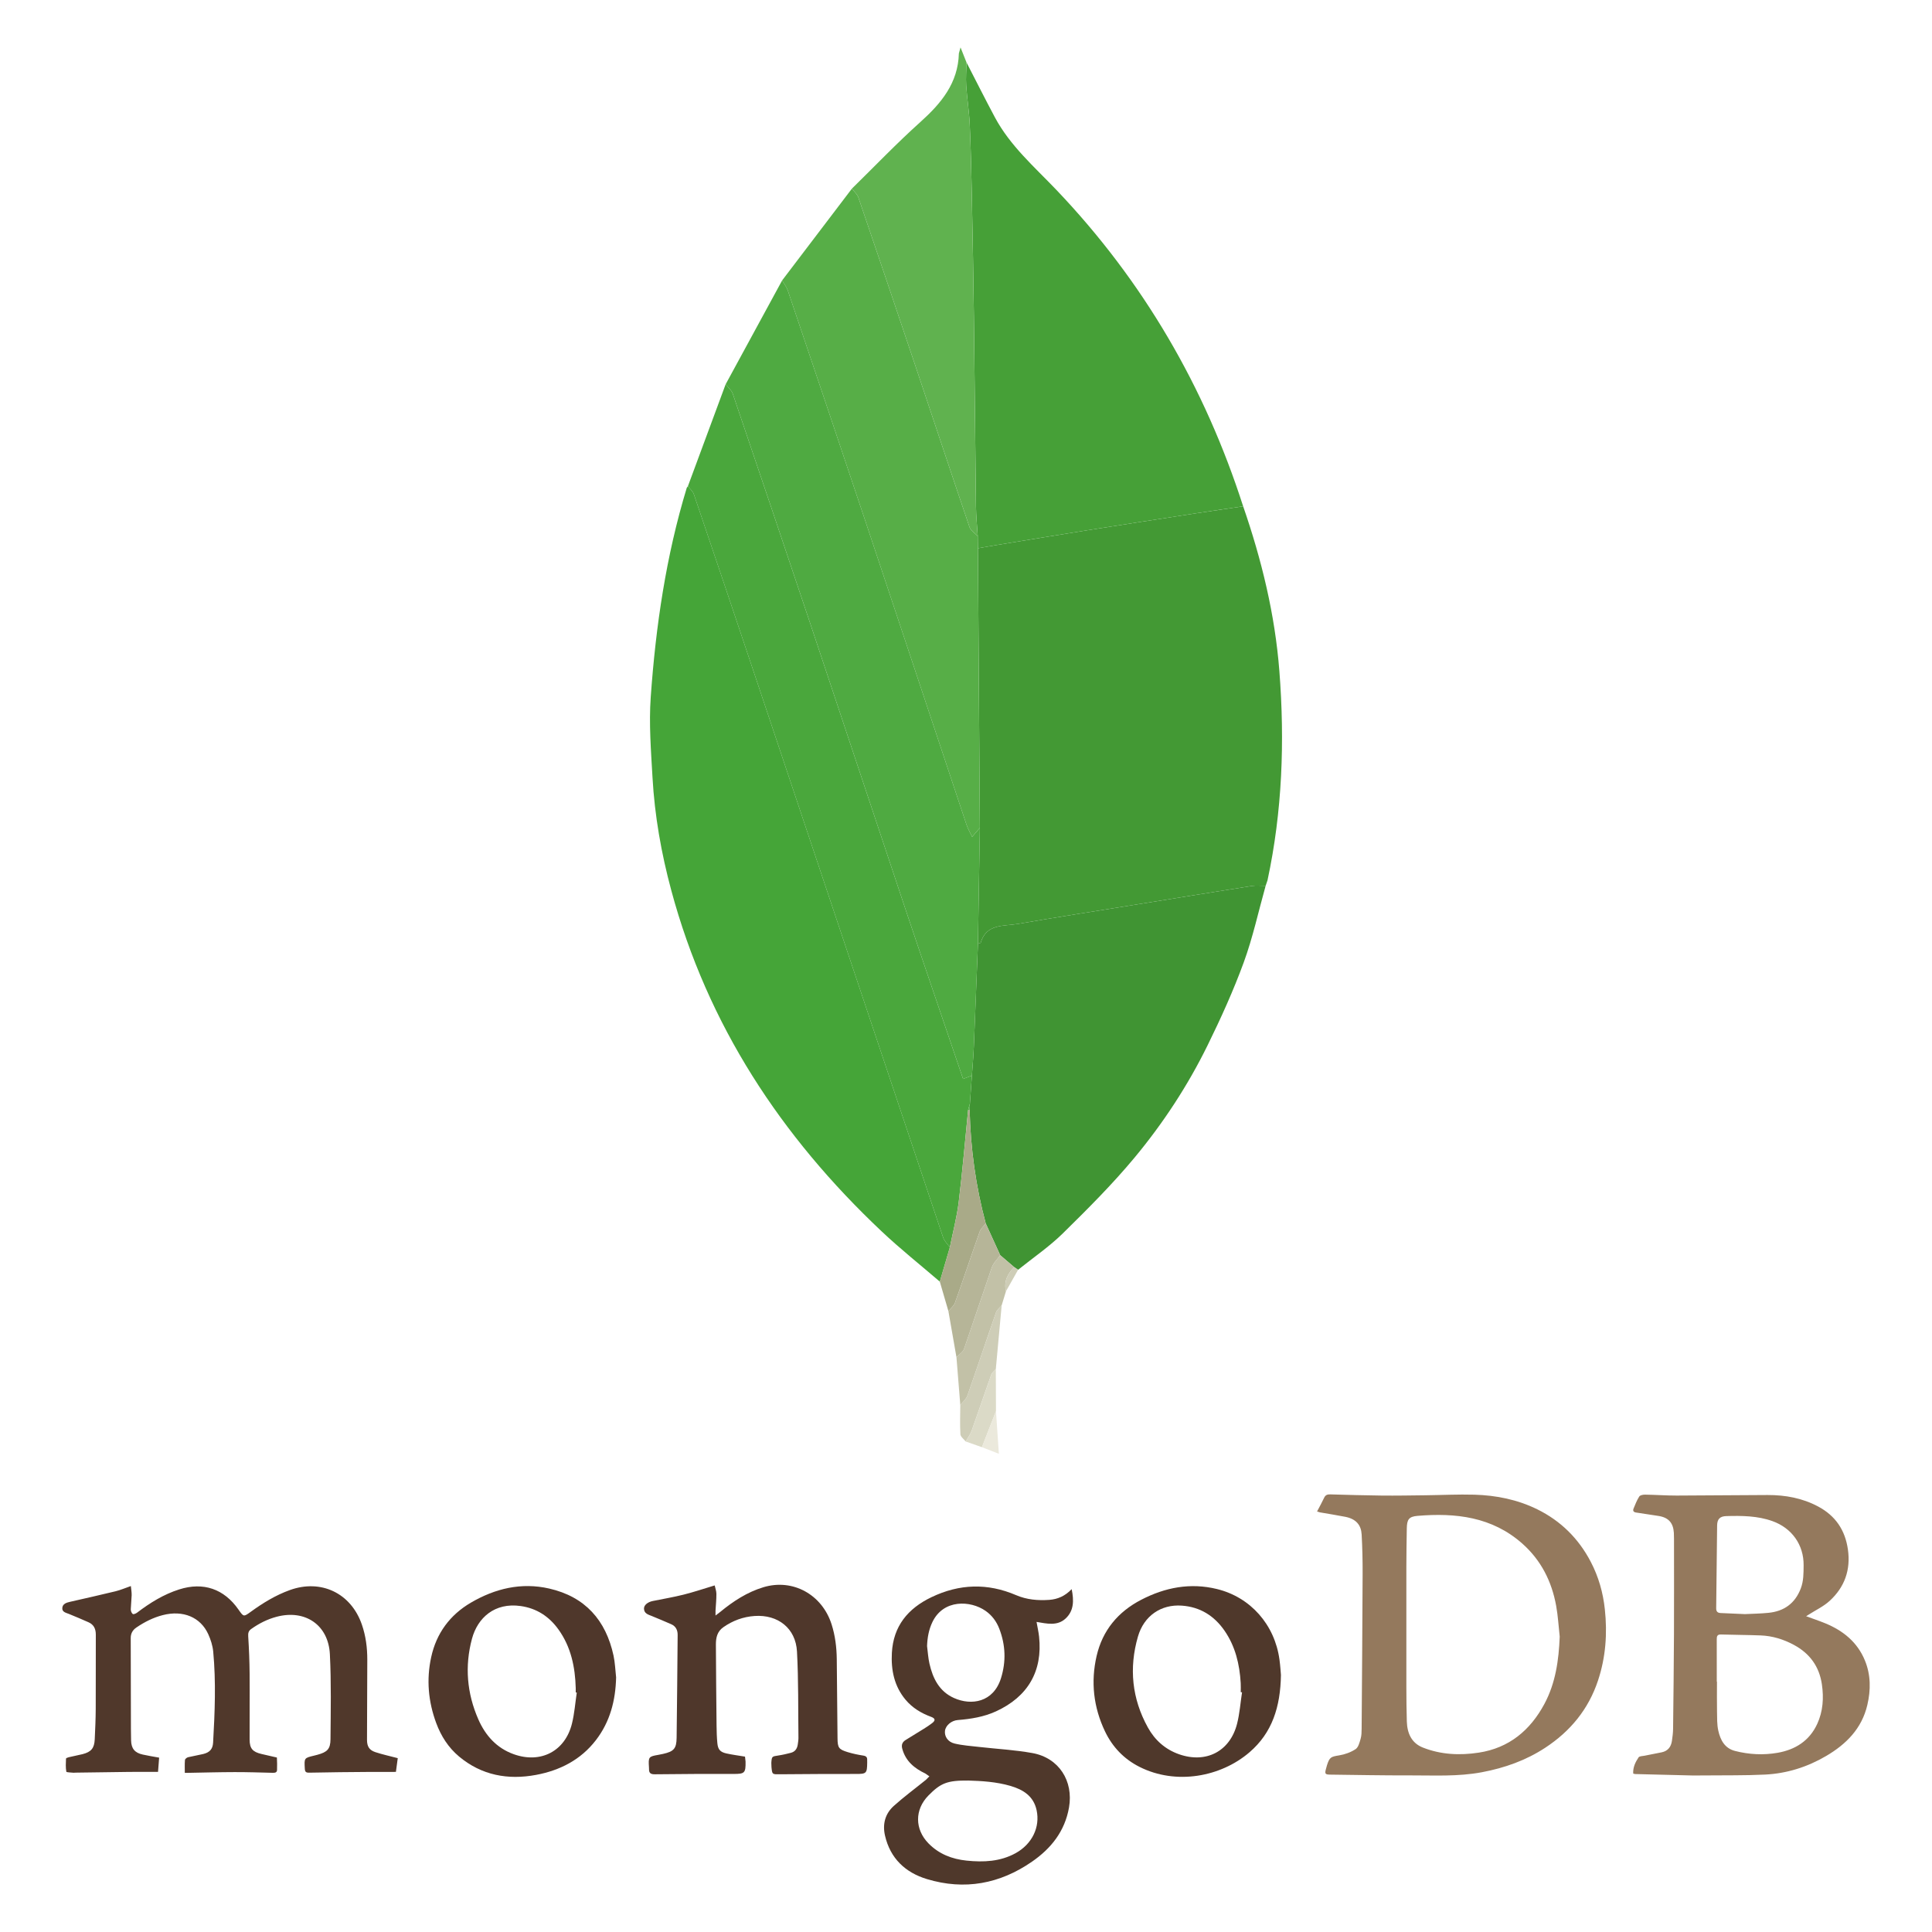
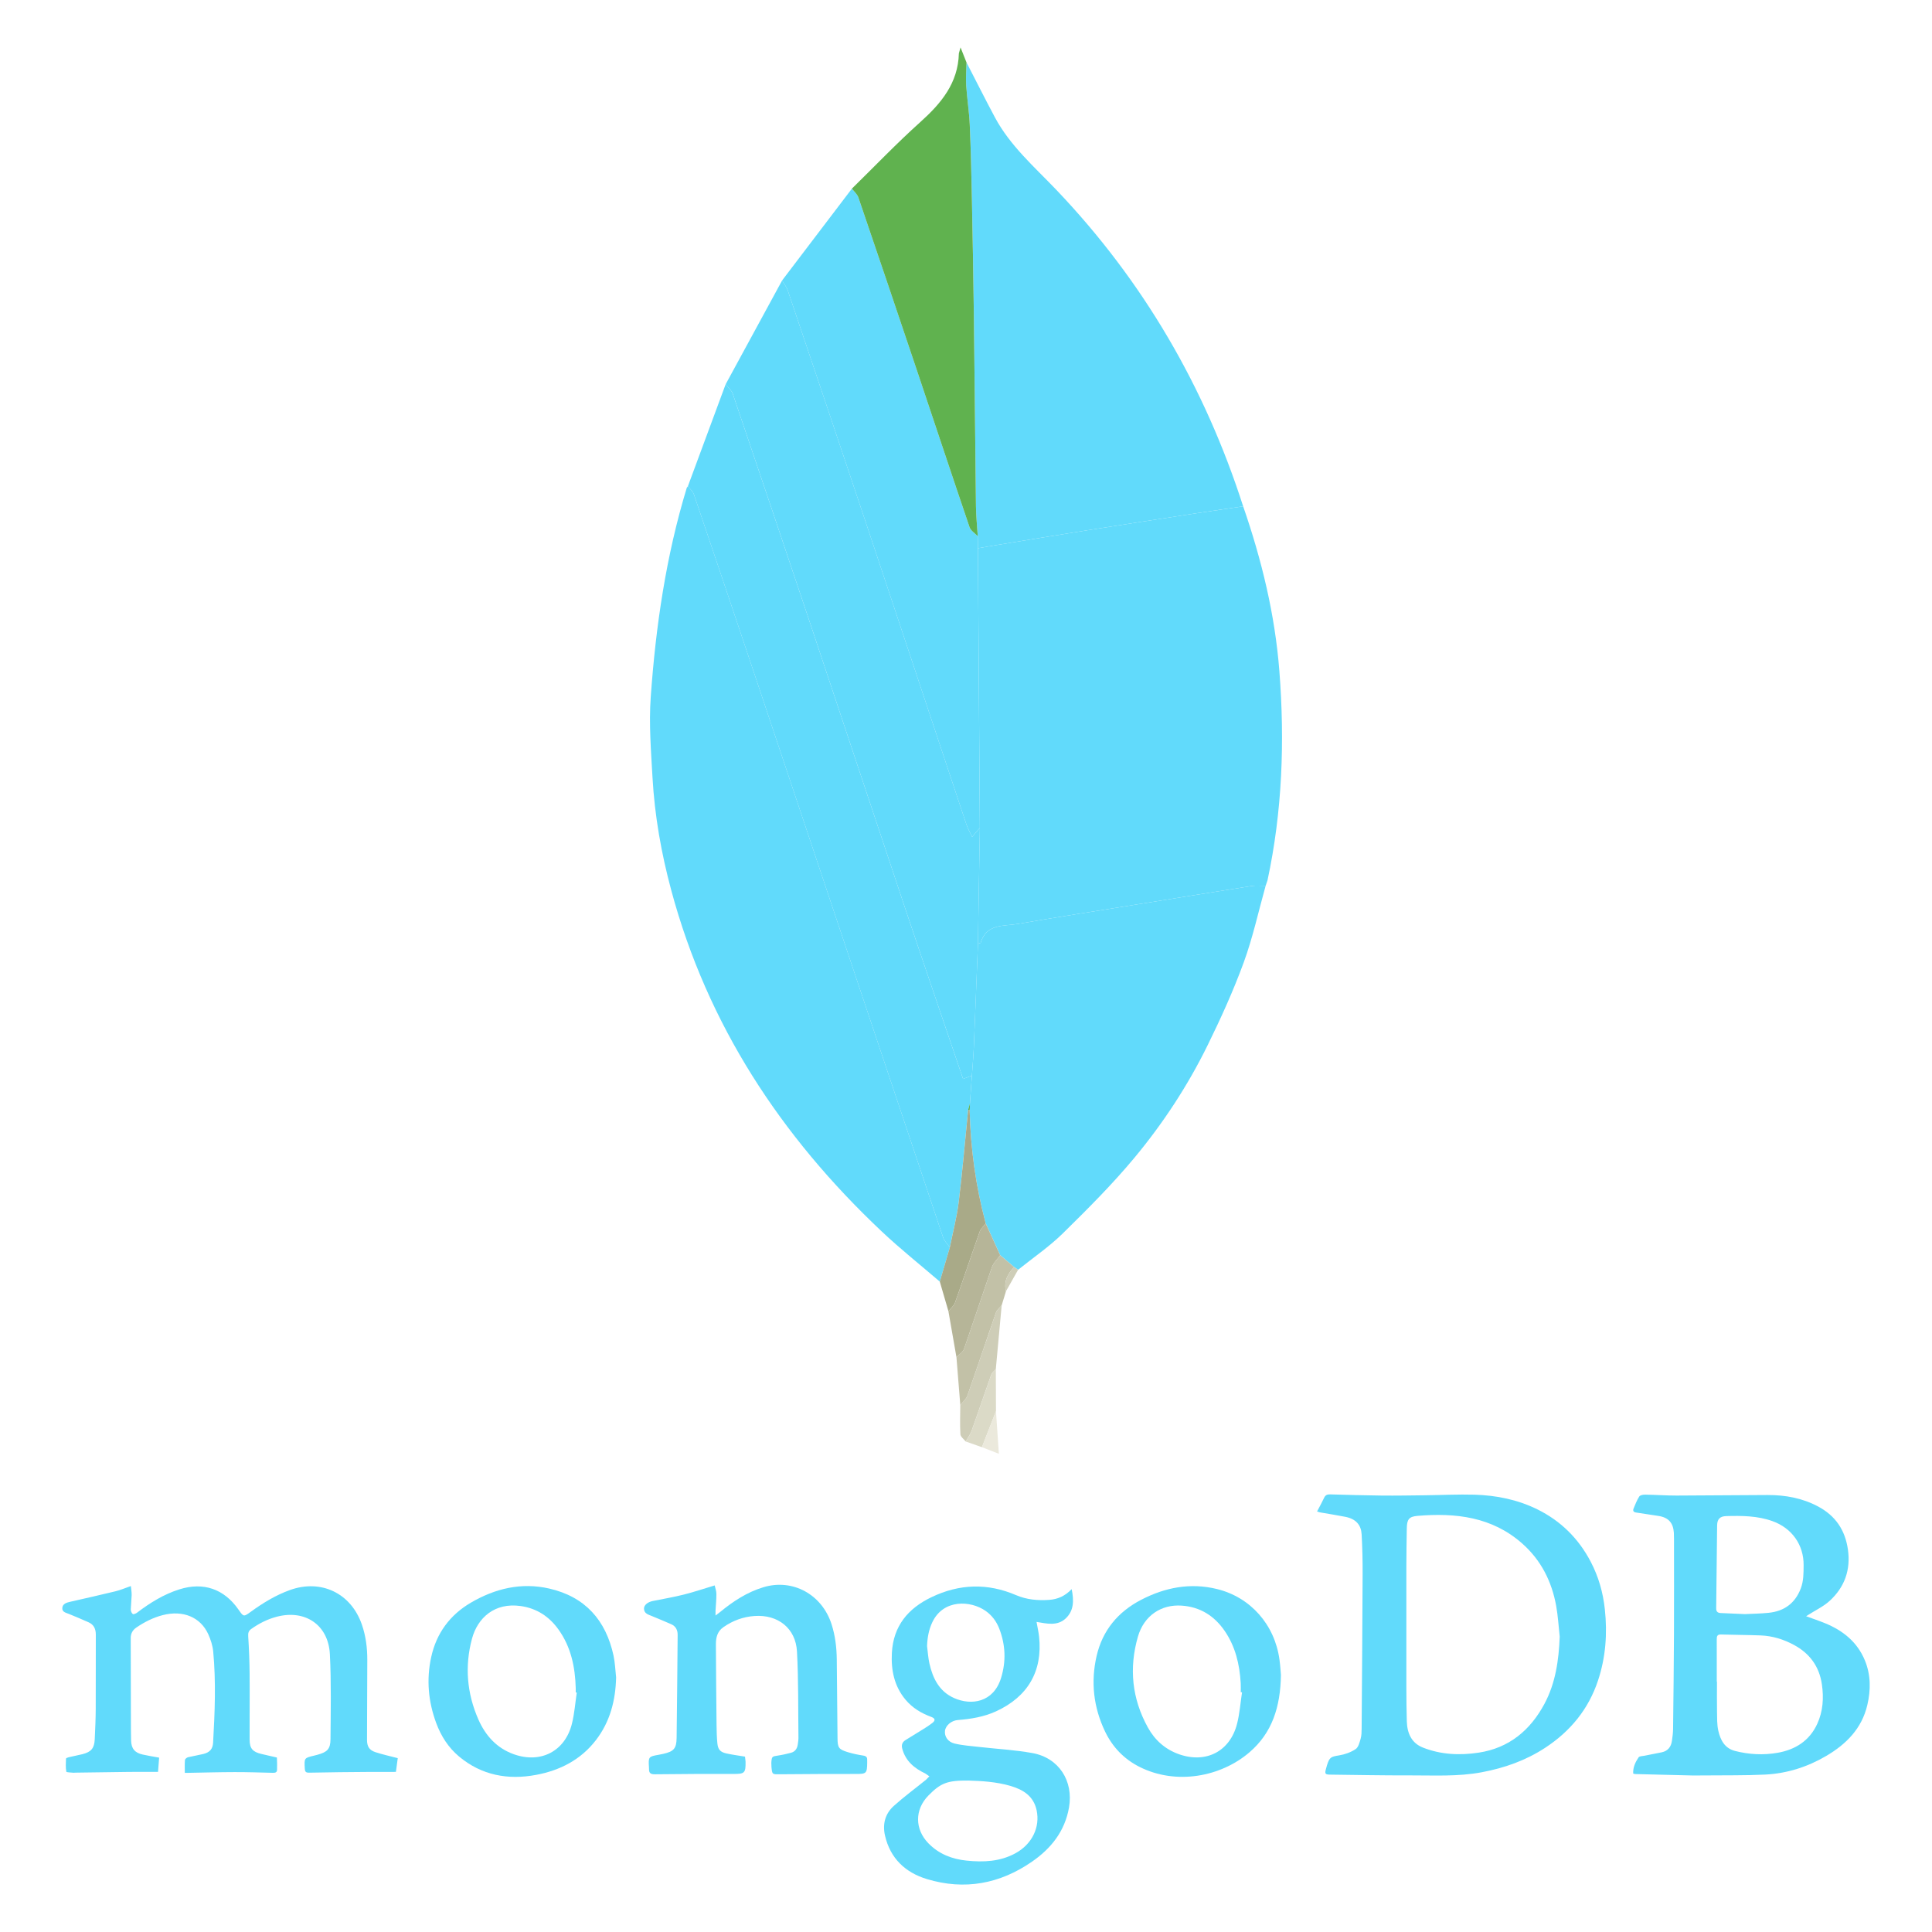
<svg xmlns="http://www.w3.org/2000/svg" viewBox="0 0 128 128">
-   <path fill-rule="evenodd" clip-rule="evenodd" fill="#94795D" d="M87.259 100.139c.169-.325.331-.612.469-.909.087-.19.221-.228.41-.223 1.133.032 2.266.067 3.4.078.963.01 1.928-.008 2.892-.019 1.086-.013 2.172-.07 3.257-.039 1.445.042 2.853.325 4.16.968 1.561.769 2.742 1.94 3.547 3.483.514.985.812 2.03.931 3.14.172 1.608.059 3.179-.451 4.717-.632 1.906-1.832 3.365-3.499 4.458-1.283.841-2.69 1.338-4.198 1.622-1.596.301-3.197.204-4.798.209-1.756.007-3.511-.031-5.267-.051-.307-.003-.351-.061-.27-.354l.075-.27c.171-.538.263-.562.809-.652.378-.061.77-.203 1.087-.413.184-.122.26-.44.332-.685.062-.214.065-.449.067-.675.025-3.425.051-6.849.065-10.272.003-.865-.017-1.732-.065-2.596-.034-.605-.357-1.019-1.077-1.162-.56-.111-1.124-.197-1.687-.296l-.189-.059zm16.076 8.293c-.076-.682-.113-1.37-.235-2.042-.292-1.613-.998-3.018-2.238-4.119-2.005-1.779-4.419-2.053-6.949-1.841-.576.048-.7.245-.709.837-.014.84-.028 1.68-.029 2.52-.004 2.664-.004 5.328 0 7.992.001.758.009 1.516.031 2.272.024.774.305 1.429 1.063 1.729 1.195.473 2.452.529 3.706.336 2.003-.307 3.404-1.474 4.344-3.223.744-1.388.954-2.903 1.016-4.461zM108.204 117.503c-.024-.415.146-.758.356-1.073.057-.085.253-.081.388-.108l1.146-.227c.405-.086.618-.358.675-.755.038-.262.074-.527.077-.792.025-2.097.049-4.194.059-6.291.01-2.1.002-4.2.002-6.3l-.009-.401c-.041-.675-.367-1.025-1.037-1.124l-1.453-.221c-.179-.024-.244-.11-.179-.269.112-.271.219-.552.377-.796.059-.09.258-.125.392-.122.694.01 1.388.062 2.082.061l6.041-.036c1.164-.001 2.288.202 3.332.759 1.149.612 1.792 1.559 1.976 2.849.192 1.355-.219 2.497-1.209 3.404-.407.374-.934.618-1.406.922l-.154.096c.438.161.855.3 1.261.466 1.188.487 2.133 1.248 2.633 2.463.395.959.395 1.959.161 2.953-.364 1.556-1.389 2.591-2.722 3.374-1.251.735-2.605 1.163-4.047 1.235-1.33.067-2.666.042-3.999.057l-.772.004c-1.284-.029-2.569-.062-3.854-.096l-.117-.032zm5.537-6.089h.013c0 .658-.009 1.316.003 1.974.008.426-.007.864.085 1.274.138.613.418 1.166 1.106 1.342.929.239 1.878.287 2.818.124 1.177-.205 2.116-.795 2.631-1.916.382-.833.439-1.716.308-2.618-.174-1.188-.805-2.05-1.854-2.615-.688-.371-1.422-.598-2.204-.628-.876-.033-1.753-.035-2.629-.062-.246-.007-.28.118-.279.32.005.934.002 1.869.002 2.805zm1.865-4.475c.479-.024 1.021-.031 1.56-.085 1.032-.103 1.759-.622 2.138-1.609.193-.501.185-1.017.19-1.538.015-1.357-.777-2.469-2.066-2.929-.995-.355-2.021-.361-3.053-.333-.418.011-.605.194-.611.615l-.062 5.489c-.003.218.091.312.303.319l1.601.071z" />
-   <path fill-rule="evenodd" clip-rule="evenodd" fill="#50382B" d="M10.543 116.448l-.073.944c-.68 0-1.307-.005-1.934.002-1.181.012-2.362.031-3.544.048l-.114.007c-.169-.02-.476-.02-.484-.07-.05-.281-.034-.576-.021-.867.001-.033.116-.075.183-.091l.919-.205c.573-.149.775-.396.802-.988.031-.667.062-1.335.065-2.002.009-1.642-.001-3.282.006-4.924.001-.384-.132-.67-.49-.826-.426-.188-.854-.372-1.285-.546-.204-.082-.469-.127-.445-.401.024-.279.281-.352.523-.407 1.002-.229 2.005-.452 3.004-.696.322-.079.63-.212 1.015-.346.02.208.057.406.053.604l-.059.941c-.001.106.054.248.133.307.048.037.209-.03.289-.092.854-.65 1.758-1.211 2.789-1.538 1.597-.507 2.968-.037 3.928 1.34.338.485.339.485.808.146.805-.585 1.647-1.101 2.589-1.441 2.068-.747 4.055.201 4.774 2.284.262.756.362 1.537.36 2.335l-.019 5.298c-.001.437.144.686.56.822.467.153.951.258 1.477.396l-.122.911c-.598 0-1.148-.004-1.698.001-1.344.012-2.688.019-4.031.05-.234.006-.295-.052-.307-.271-.039-.701-.045-.7.615-.858l.222-.057c.645-.176.86-.374.865-1.028.015-1.878.054-3.761-.041-5.635-.099-1.944-1.642-2.979-3.526-2.481-.615.162-1.172.446-1.69.814-.175.125-.208.269-.194.488.053.828.086 1.657.093 2.486.012 1.451-.006 2.902 0 4.354.002.588.203.813.784.949l.863.199.16.036c.012.276.023.552.01.828-.008.173-.142.188-.292.185-.839-.021-1.679-.049-2.518-.047-1.021.002-2.041.031-3.061.049h-.24c0-.293-.014-.573.01-.852.005-.067.123-.161.204-.182l1.006-.213c.427-.105.631-.324.655-.758.114-2.01.196-4.021.007-6.03-.037-.39-.164-.786-.326-1.145-.515-1.138-1.674-1.613-3.011-1.271-.635.162-1.208.453-1.75.82-.256.174-.378.404-.378.695 0 2.005.007 4.01.013 6.014l.011.773c.012.539.241.823.776.939.344.078.692.131 1.082.203z" />
-   <path fill-rule="evenodd" clip-rule="evenodd" fill="#4F382B" d="M71.001 105.285c.155.754.152 1.432-.402 1.946-.55.511-1.246.339-1.925.225.063.358.133.662.167.97.247 2.289-.738 3.988-2.861 4.959-.802.366-1.653.502-2.522.572-.432.034-.81.364-.851.719-.042.36.184.73.636.838.533.127 1.089.163 1.636.226 1.174.134 2.361.195 3.521.405 1.754.316 2.733 1.847 2.424 3.609-.275 1.568-1.183 2.709-2.449 3.584-2.133 1.478-4.473 1.91-6.965 1.156-1.425-.432-2.43-1.369-2.777-2.885-.174-.759.011-1.446.582-1.961.679-.61 1.418-1.154 2.129-1.73l.23-.231-.264-.185c-.725-.344-1.305-.815-1.53-1.633-.077-.277.003-.459.238-.601.4-.241.798-.486 1.193-.735.186-.116.37-.236.543-.37.236-.18.215-.314-.067-.418-.656-.242-1.239-.593-1.691-1.133-.755-.901-.969-1.974-.907-3.107.097-1.77 1.058-2.936 2.62-3.686 1.857-.891 3.72-.947 5.613-.135.7.3 1.438.364 2.189.312.561-.04 1.051-.252 1.49-.711zm-6.843 12.681c-1.394-.012-1.831.16-2.649.993-.916.934-.911 2.229.003 3.167.694.711 1.56 1.044 2.523 1.144 1.125.116 2.233.069 3.255-.494 1.09-.603 1.632-1.723 1.387-2.851-.203-.931-.889-1.357-1.724-1.602-.95-.278-1.932-.331-2.795-.357zm-2.738-8.908c.051.387.072.779.158 1.158.223.982.65 1.845 1.627 2.282 1.147.515 2.612.294 3.114-1.316.344-1.103.302-2.198-.113-3.274-.185-.48-.483-.886-.91-1.184-.996-.695-2.793-.787-3.525.749-.238.499-.331 1.03-.351 1.585z" />
-   <path fill-rule="evenodd" clip-rule="evenodd" fill="#4F372B" d="M47.35 105.038c.037.171.111.365.113.56.003.371-.037.742-.058 1.113v.322l.314-.24c.86-.708 1.784-1.311 2.86-1.636 1.942-.585 3.882.478 4.515 2.456.24.752.335 1.525.344 2.311.02 1.746.032 3.492.05 5.238.006.627.078.739.671.92.336.103.683.175 1.03.229.191.03.273.105.263.292l.002.172c-.007.723-.057.756-.758.754-1.678-.003-3.355.007-5.033.021-.5.004-.501.019-.551-.475l-.01-.284c.031-.426.041-.422.46-.484.282-.042.562-.107.837-.179.283-.073.419-.282.457-.562.019-.142.044-.284.043-.426-.024-1.908.007-3.818-.097-5.723-.084-1.541-1.26-2.459-2.807-2.354-.759.053-1.445.306-2.071.743-.413.289-.496.706-.494 1.155.008 1.784.025 3.568.044 5.353.004.391.015.782.052 1.17.039.424.188.595.604.687.398.088.804.139 1.229.21l.036.328c.014.765-.066.822-.809.819-1.735-.007-3.47.004-5.204.023-.273.004-.389-.082-.382-.348l-.004-.114c-.045-.689-.025-.715.627-.827l.308-.062c.706-.159.887-.347.897-1.064.033-2.271.045-4.541.068-6.812.003-.326-.12-.579-.424-.714-.426-.188-.856-.367-1.287-.544-.238-.098-.51-.16-.519-.489-.006-.232.242-.437.581-.506.681-.138 1.368-.253 2.041-.422.67-.167 1.328-.391 2.062-.611z" />
-   <path fill-rule="evenodd" clip-rule="evenodd" fill="#4F382B" d="M84.865 110.97c-.032 2.121-.583 3.836-2.083 5.123-1.9 1.633-4.864 2.188-7.287.967-1.034-.521-1.794-1.32-2.289-2.357-.759-1.595-.949-3.272-.553-4.99.392-1.699 1.421-2.93 2.961-3.727 1.584-.819 3.252-1.139 5.011-.709 2.225.543 3.824 2.357 4.142 4.667.057.405.079.815.098 1.026zm-2.577 1.149l-.086-.01c0-.2.011-.4-.002-.6-.073-1.246-.353-2.433-1.075-3.476-.685-.988-1.618-1.571-2.832-1.656-1.359-.096-2.501.664-2.902 2.052-.602 2.084-.398 4.115.66 6.024.461.832 1.144 1.446 2.059 1.769 1.793.631 3.383-.186 3.85-2.022.172-.678.222-1.387.328-2.081z" />
-   <path fill-rule="evenodd" clip-rule="evenodd" fill="#4F372B" d="M40.819 111.134c-.037 1.522-.396 2.929-1.336 4.152-1.007 1.31-2.391 2.01-3.965 2.305-1.861.348-3.609.032-5.104-1.217-.71-.594-1.195-1.355-1.515-2.221-.525-1.42-.656-2.875-.333-4.358.345-1.587 1.241-2.8 2.63-3.614 1.606-.939 3.339-1.358 5.19-.936 2.38.544 3.754 2.095 4.262 4.443.102.474.116.964.171 1.446zm-2.606 1.004l-.069-.01v-.286c-.039-1.396-.312-2.726-1.145-3.886-.617-.861-1.443-1.401-2.502-1.552-1.726-.246-2.854.778-3.228 2.169-.488 1.817-.335 3.612.42 5.335.471 1.074 1.215 1.911 2.358 2.317 1.782.633 3.396-.205 3.847-2.034.166-.669.216-1.367.319-2.053z" />
-   <path fill-rule="evenodd" clip-rule="evenodd" fill="#439934" d="M82.362 33.544c1.227 3.547 2.109 7.168 2.4 10.92.36 4.656.196 9.28-.786 13.859l-.126.366c-.308.001-.622-.038-.923.009-2.543.4-5.083.814-7.624 1.226-2.627.426-5.256.835-7.878 1.289-.929.16-2.079-.031-2.454 1.253l-.18.061.127-7.678-.129-18.526 1.224-.21c2.001-.327 4.002-.66 6.006-.979 2.39-.379 4.782-.749 7.174-1.119 1.056-.162 2.113-.313 3.169-.471z" />
-   <path fill-rule="evenodd" clip-rule="evenodd" fill="#45A538" d="M62.265 84.911c-1.291-1.11-2.627-2.171-3.864-3.339-6.658-6.28-11.529-13.673-13.928-22.586-.661-2.452-1.101-4.945-1.243-7.479-.1-1.774-.243-3.563-.117-5.328.333-4.693 1.012-9.341 2.388-13.862l.076-.105c.134.178.326.336.394.537 1.344 3.956 2.677 7.916 4.004 11.879 4.169 12.451 8.333 24.905 12.509 37.354.082.243.293.442.445.661l-.664 2.268z" />
-   <path fill-rule="evenodd" clip-rule="evenodd" fill="#46A037" d="M82.362 33.544c-1.057.157-2.114.309-3.169.471-2.392.37-4.784.74-7.174 1.119-2.003.318-4.004.651-6.006.979l-1.224.21-.01-.798c-.041-.656-.109-1.312-.118-1.968l-.137-12.554c-.032-2.619-.08-5.238-.133-7.856-.033-1.627-.068-3.255-.141-4.88-.04-.873-.181-1.742-.237-2.615-.033-.502.011-1.008.022-1.512.624 1.209 1.235 2.427 1.876 3.627 1.013 1.897 2.628 3.295 4.083 4.82 5.746 6.031 9.825 13.039 12.368 20.957z" />
-   <path fill-rule="evenodd" clip-rule="evenodd" fill="#409433" d="M64.792 62.527l.18-.061c.375-1.284 1.525-1.093 2.454-1.253 2.622-.454 5.251-.863 7.878-1.289 2.541-.411 5.081-.825 7.624-1.226.301-.047.615-.008.923-.009-.475 1.696-.849 3.429-1.452 5.078-.685 1.87-1.513 3.696-2.392 5.486-1.314 2.675-2.951 5.171-4.853 7.458-1.466 1.762-3.1 3.393-4.737 5.002-.906.889-1.972 1.614-2.966 2.414l-.258-.176-.927-.792-.959-2.104c-.661-2.462-1.007-4.968-1.065-7.516l.018-.428.131-1.854c.043-.633.101-1.265.128-1.898.096-2.276.182-4.554.273-6.832z" />
-   <path fill-rule="evenodd" clip-rule="evenodd" fill="#4FAA41" d="M64.792 62.527c-.09 2.278-.176 4.557-.273 6.835-.027.634-.084 1.266-.128 1.898l-.584.221c-1.298-3.821-2.597-7.602-3.867-11.392-2.101-6.271-4.176-12.551-6.274-18.824-1.693-5.062-3.401-10.121-5.118-15.176-.081-.236-.311-.422-.471-.631l3.74-6.877c.129.223.298.432.379.672 1.73 5.12 3.457 10.241 5.169 15.367 2.228 6.67 4.441 13.343 6.667 20.014.089.266.235.512.375.811l.512-.596c-.043 2.56-.085 5.118-.127 7.678z" />
-   <path fill-rule="evenodd" clip-rule="evenodd" fill="#4AA73C" d="M48.076 25.458c.161.209.391.395.471.631 1.717 5.055 3.425 10.113 5.118 15.176 2.098 6.273 4.173 12.553 6.274 18.824 1.27 3.79 2.569 7.57 3.867 11.392l.584-.221-.131 1.854-.119.427c-.203 2.029-.374 4.062-.622 6.087-.124 1.015-.389 2.011-.59 3.015-.151-.219-.363-.418-.445-.661-4.177-12.449-8.34-24.903-12.509-37.354-1.327-3.963-2.661-7.923-4.004-11.879-.068-.201-.26-.359-.394-.537l2.5-6.754z" />
-   <path fill-rule="evenodd" clip-rule="evenodd" fill="#57AE47" d="M64.918 54.849l-.512.596c-.14-.299-.286-.545-.375-.811-2.226-6.671-4.439-13.344-6.667-20.014-1.712-5.126-3.439-10.247-5.169-15.367-.081-.24-.25-.449-.379-.672l4.625-6.084c.146.194.354.367.429.586 1.284 3.76 2.556 7.523 3.822 11.289 1.182 3.518 2.346 7.04 3.542 10.552.08.235.359.401.545.601l.01.798.129 18.526z" />
+   <path fill-rule="evenodd" clip-rule="evenodd" fill="#61DAFB" d="M87.259 100.139c.169-.325.331-.612.469-.909.087-.19.221-.228.41-.223 1.133.032 2.266.067 3.4.078.963.01 1.928-.008 2.892-.019 1.086-.013 2.172-.07 3.257-.039 1.445.042 2.853.325 4.16.968 1.561.769 2.742 1.94 3.547 3.483.514.985.812 2.03.931 3.14.172 1.608.059 3.179-.451 4.717-.632 1.906-1.832 3.365-3.499 4.458-1.283.841-2.69 1.338-4.198 1.622-1.596.301-3.197.204-4.798.209-1.756.007-3.511-.031-5.267-.051-.307-.003-.351-.061-.27-.354l.075-.27c.171-.538.263-.562.809-.652.378-.061.77-.203 1.087-.413.184-.122.26-.44.332-.685.062-.214.065-.449.067-.675.025-3.425.051-6.849.065-10.272.003-.865-.017-1.732-.065-2.596-.034-.605-.357-1.019-1.077-1.162-.56-.111-1.124-.197-1.687-.296l-.189-.059zm16.076 8.293c-.076-.682-.113-1.37-.235-2.042-.292-1.613-.998-3.018-2.238-4.119-2.005-1.779-4.419-2.053-6.949-1.841-.576.048-.7.245-.709.837-.014.84-.028 1.68-.029 2.52-.004 2.664-.004 5.328 0 7.992.001.758.009 1.516.031 2.272.024.774.305 1.429 1.063 1.729 1.195.473 2.452.529 3.706.336 2.003-.307 3.404-1.474 4.344-3.223.744-1.388.954-2.903 1.016-4.461zM108.204 117.503c-.024-.415.146-.758.356-1.073.057-.085.253-.081.388-.108l1.146-.227c.405-.086.618-.358.675-.755.038-.262.074-.527.077-.792.025-2.097.049-4.194.059-6.291.01-2.1.002-4.2.002-6.3l-.009-.401c-.041-.675-.367-1.025-1.037-1.124l-1.453-.221c-.179-.024-.244-.11-.179-.269.112-.271.219-.552.377-.796.059-.09.258-.125.392-.122.694.01 1.388.062 2.082.061l6.041-.036c1.164-.001 2.288.202 3.332.759 1.149.612 1.792 1.559 1.976 2.849.192 1.355-.219 2.497-1.209 3.404-.407.374-.934.618-1.406.922l-.154.096c.438.161.855.3 1.261.466 1.188.487 2.133 1.248 2.633 2.463.395.959.395 1.959.161 2.953-.364 1.556-1.389 2.591-2.722 3.374-1.251.735-2.605 1.163-4.047 1.235-1.33.067-2.666.042-3.999.057l-.772.004c-1.284-.029-2.569-.062-3.854-.096l-.117-.032zm5.537-6.089h.013c0 .658-.009 1.316.003 1.974.008.426-.007.864.085 1.274.138.613.418 1.166 1.106 1.342.929.239 1.878.287 2.818.124 1.177-.205 2.116-.795 2.631-1.916.382-.833.439-1.716.308-2.618-.174-1.188-.805-2.05-1.854-2.615-.688-.371-1.422-.598-2.204-.628-.876-.033-1.753-.035-2.629-.062-.246-.007-.28.118-.279.32.005.934.002 1.869.002 2.805zm1.865-4.475c.479-.024 1.021-.031 1.56-.085 1.032-.103 1.759-.622 2.138-1.609.193-.501.185-1.017.19-1.538.015-1.357-.777-2.469-2.066-2.929-.995-.355-2.021-.361-3.053-.333-.418.011-.605.194-.611.615l-.062 5.489c-.003.218.091.312.303.319l1.601.071z" />
+   <path fill-rule="evenodd" clip-rule="evenodd" fill="#61DAFB" d="M10.543 116.448l-.073.944c-.68 0-1.307-.005-1.934.002-1.181.012-2.362.031-3.544.048l-.114.007c-.169-.02-.476-.02-.484-.07-.05-.281-.034-.576-.021-.867.001-.033.116-.075.183-.091l.919-.205c.573-.149.775-.396.802-.988.031-.667.062-1.335.065-2.002.009-1.642-.001-3.282.006-4.924.001-.384-.132-.67-.49-.826-.426-.188-.854-.372-1.285-.546-.204-.082-.469-.127-.445-.401.024-.279.281-.352.523-.407 1.002-.229 2.005-.452 3.004-.696.322-.079.63-.212 1.015-.346.02.208.057.406.053.604l-.059.941c-.001.106.054.248.133.307.048.037.209-.03.289-.092.854-.65 1.758-1.211 2.789-1.538 1.597-.507 2.968-.037 3.928 1.34.338.485.339.485.808.146.805-.585 1.647-1.101 2.589-1.441 2.068-.747 4.055.201 4.774 2.284.262.756.362 1.537.36 2.335l-.019 5.298c-.001.437.144.686.56.822.467.153.951.258 1.477.396l-.122.911c-.598 0-1.148-.004-1.698.001-1.344.012-2.688.019-4.031.05-.234.006-.295-.052-.307-.271-.039-.701-.045-.7.615-.858l.222-.057c.645-.176.86-.374.865-1.028.015-1.878.054-3.761-.041-5.635-.099-1.944-1.642-2.979-3.526-2.481-.615.162-1.172.446-1.69.814-.175.125-.208.269-.194.488.053.828.086 1.657.093 2.486.012 1.451-.006 2.902 0 4.354.002.588.203.813.784.949l.863.199.16.036c.012.276.023.552.01.828-.008.173-.142.188-.292.185-.839-.021-1.679-.049-2.518-.047-1.021.002-2.041.031-3.061.049h-.24c0-.293-.014-.573.01-.852.005-.067.123-.161.204-.182l1.006-.213c.427-.105.631-.324.655-.758.114-2.01.196-4.021.007-6.03-.037-.39-.164-.786-.326-1.145-.515-1.138-1.674-1.613-3.011-1.271-.635.162-1.208.453-1.75.82-.256.174-.378.404-.378.695 0 2.005.007 4.01.013 6.014l.011.773c.012.539.241.823.776.939.344.078.692.131 1.082.203z" />
+   <path fill-rule="evenodd" clip-rule="evenodd" fill="#61DAFB" d="M71.001 105.285c.155.754.152 1.432-.402 1.946-.55.511-1.246.339-1.925.225.063.358.133.662.167.97.247 2.289-.738 3.988-2.861 4.959-.802.366-1.653.502-2.522.572-.432.034-.81.364-.851.719-.042.36.184.73.636.838.533.127 1.089.163 1.636.226 1.174.134 2.361.195 3.521.405 1.754.316 2.733 1.847 2.424 3.609-.275 1.568-1.183 2.709-2.449 3.584-2.133 1.478-4.473 1.91-6.965 1.156-1.425-.432-2.43-1.369-2.777-2.885-.174-.759.011-1.446.582-1.961.679-.61 1.418-1.154 2.129-1.73l.23-.231-.264-.185c-.725-.344-1.305-.815-1.53-1.633-.077-.277.003-.459.238-.601.4-.241.798-.486 1.193-.735.186-.116.37-.236.543-.37.236-.18.215-.314-.067-.418-.656-.242-1.239-.593-1.691-1.133-.755-.901-.969-1.974-.907-3.107.097-1.77 1.058-2.936 2.62-3.686 1.857-.891 3.72-.947 5.613-.135.7.3 1.438.364 2.189.312.561-.04 1.051-.252 1.49-.711zm-6.843 12.681c-1.394-.012-1.831.16-2.649.993-.916.934-.911 2.229.003 3.167.694.711 1.56 1.044 2.523 1.144 1.125.116 2.233.069 3.255-.494 1.09-.603 1.632-1.723 1.387-2.851-.203-.931-.889-1.357-1.724-1.602-.95-.278-1.932-.331-2.795-.357zm-2.738-8.908c.051.387.072.779.158 1.158.223.982.65 1.845 1.627 2.282 1.147.515 2.612.294 3.114-1.316.344-1.103.302-2.198-.113-3.274-.185-.48-.483-.886-.91-1.184-.996-.695-2.793-.787-3.525.749-.238.499-.331 1.03-.351 1.585z" />
+   <path fill-rule="evenodd" clip-rule="evenodd" fill="#61DAFB" d="M47.35 105.038c.037.171.111.365.113.56.003.371-.037.742-.058 1.113v.322l.314-.24c.86-.708 1.784-1.311 2.86-1.636 1.942-.585 3.882.478 4.515 2.456.24.752.335 1.525.344 2.311.02 1.746.032 3.492.05 5.238.006.627.078.739.671.92.336.103.683.175 1.03.229.191.03.273.105.263.292l.002.172c-.007.723-.057.756-.758.754-1.678-.003-3.355.007-5.033.021-.5.004-.501.019-.551-.475l-.01-.284c.031-.426.041-.422.46-.484.282-.042.562-.107.837-.179.283-.073.419-.282.457-.562.019-.142.044-.284.043-.426-.024-1.908.007-3.818-.097-5.723-.084-1.541-1.26-2.459-2.807-2.354-.759.053-1.445.306-2.071.743-.413.289-.496.706-.494 1.155.008 1.784.025 3.568.044 5.353.004.391.015.782.052 1.17.039.424.188.595.604.687.398.088.804.139 1.229.21l.036.328c.014.765-.066.822-.809.819-1.735-.007-3.47.004-5.204.023-.273.004-.389-.082-.382-.348l-.004-.114c-.045-.689-.025-.715.627-.827l.308-.062c.706-.159.887-.347.897-1.064.033-2.271.045-4.541.068-6.812.003-.326-.12-.579-.424-.714-.426-.188-.856-.367-1.287-.544-.238-.098-.51-.16-.519-.489-.006-.232.242-.437.581-.506.681-.138 1.368-.253 2.041-.422.67-.167 1.328-.391 2.062-.611z" />
+   <path fill-rule="evenodd" clip-rule="evenodd" fill="#61DAFB" d="M84.865 110.97c-.032 2.121-.583 3.836-2.083 5.123-1.9 1.633-4.864 2.188-7.287.967-1.034-.521-1.794-1.32-2.289-2.357-.759-1.595-.949-3.272-.553-4.99.392-1.699 1.421-2.93 2.961-3.727 1.584-.819 3.252-1.139 5.011-.709 2.225.543 3.824 2.357 4.142 4.667.057.405.079.815.098 1.026zm-2.577 1.149l-.086-.01c0-.2.011-.4-.002-.6-.073-1.246-.353-2.433-1.075-3.476-.685-.988-1.618-1.571-2.832-1.656-1.359-.096-2.501.664-2.902 2.052-.602 2.084-.398 4.115.66 6.024.461.832 1.144 1.446 2.059 1.769 1.793.631 3.383-.186 3.85-2.022.172-.678.222-1.387.328-2.081z" />
+   <path fill-rule="evenodd" clip-rule="evenodd" fill="#61DAFB" d="M40.819 111.134c-.037 1.522-.396 2.929-1.336 4.152-1.007 1.31-2.391 2.01-3.965 2.305-1.861.348-3.609.032-5.104-1.217-.71-.594-1.195-1.355-1.515-2.221-.525-1.42-.656-2.875-.333-4.358.345-1.587 1.241-2.8 2.63-3.614 1.606-.939 3.339-1.358 5.19-.936 2.38.544 3.754 2.095 4.262 4.443.102.474.116.964.171 1.446zm-2.606 1.004l-.069-.01v-.286c-.039-1.396-.312-2.726-1.145-3.886-.617-.861-1.443-1.401-2.502-1.552-1.726-.246-2.854.778-3.228 2.169-.488 1.817-.335 3.612.42 5.335.471 1.074 1.215 1.911 2.358 2.317 1.782.633 3.396-.205 3.847-2.034.166-.669.216-1.367.319-2.053z" />
+   <path fill-rule="evenodd" clip-rule="evenodd" fill="#61DAFB" d="M82.362 33.544c1.227 3.547 2.109 7.168 2.4 10.92.36 4.656.196 9.28-.786 13.859l-.126.366c-.308.001-.622-.038-.923.009-2.543.4-5.083.814-7.624 1.226-2.627.426-5.256.835-7.878 1.289-.929.16-2.079-.031-2.454 1.253l-.18.061.127-7.678-.129-18.526 1.224-.21c2.001-.327 4.002-.66 6.006-.979 2.39-.379 4.782-.749 7.174-1.119 1.056-.162 2.113-.313 3.169-.471z" />
+   <path fill-rule="evenodd" clip-rule="evenodd" fill="#61DAFB" d="M62.265 84.911c-1.291-1.11-2.627-2.171-3.864-3.339-6.658-6.28-11.529-13.673-13.928-22.586-.661-2.452-1.101-4.945-1.243-7.479-.1-1.774-.243-3.563-.117-5.328.333-4.693 1.012-9.341 2.388-13.862l.076-.105c.134.178.326.336.394.537 1.344 3.956 2.677 7.916 4.004 11.879 4.169 12.451 8.333 24.905 12.509 37.354.082.243.293.442.445.661l-.664 2.268z" />
+   <path fill-rule="evenodd" clip-rule="evenodd" fill="#61DAFB" d="M82.362 33.544c-1.057.157-2.114.309-3.169.471-2.392.37-4.784.74-7.174 1.119-2.003.318-4.004.651-6.006.979l-1.224.21-.01-.798c-.041-.656-.109-1.312-.118-1.968l-.137-12.554c-.032-2.619-.08-5.238-.133-7.856-.033-1.627-.068-3.255-.141-4.88-.04-.873-.181-1.742-.237-2.615-.033-.502.011-1.008.022-1.512.624 1.209 1.235 2.427 1.876 3.627 1.013 1.897 2.628 3.295 4.083 4.82 5.746 6.031 9.825 13.039 12.368 20.957z" />
+   <path fill-rule="evenodd" clip-rule="evenodd" fill="#61DAFB" d="M64.792 62.527l.18-.061c.375-1.284 1.525-1.093 2.454-1.253 2.622-.454 5.251-.863 7.878-1.289 2.541-.411 5.081-.825 7.624-1.226.301-.047.615-.008.923-.009-.475 1.696-.849 3.429-1.452 5.078-.685 1.87-1.513 3.696-2.392 5.486-1.314 2.675-2.951 5.171-4.853 7.458-1.466 1.762-3.1 3.393-4.737 5.002-.906.889-1.972 1.614-2.966 2.414l-.258-.176-.927-.792-.959-2.104c-.661-2.462-1.007-4.968-1.065-7.516l.018-.428.131-1.854c.043-.633.101-1.265.128-1.898.096-2.276.182-4.554.273-6.832z" />
+   <path fill-rule="evenodd" clip-rule="evenodd" fill="#61DAFB" d="M64.792 62.527c-.09 2.278-.176 4.557-.273 6.835-.027.634-.084 1.266-.128 1.898l-.584.221c-1.298-3.821-2.597-7.602-3.867-11.392-2.101-6.271-4.176-12.551-6.274-18.824-1.693-5.062-3.401-10.121-5.118-15.176-.081-.236-.311-.422-.471-.631l3.74-6.877c.129.223.298.432.379.672 1.73 5.12 3.457 10.241 5.169 15.367 2.228 6.67 4.441 13.343 6.667 20.014.089.266.235.512.375.811l.512-.596c-.043 2.56-.085 5.118-.127 7.678z" />
+   <path fill-rule="evenodd" clip-rule="evenodd" fill="#61DAFB" d="M48.076 25.458c.161.209.391.395.471.631 1.717 5.055 3.425 10.113 5.118 15.176 2.098 6.273 4.173 12.553 6.274 18.824 1.27 3.79 2.569 7.57 3.867 11.392l.584-.221-.131 1.854-.119.427c-.203 2.029-.374 4.062-.622 6.087-.124 1.015-.389 2.011-.59 3.015-.151-.219-.363-.418-.445-.661-4.177-12.449-8.34-24.903-12.509-37.354-1.327-3.963-2.661-7.923-4.004-11.879-.068-.201-.26-.359-.394-.537l2.5-6.754z" />
+   <path fill-rule="evenodd" clip-rule="evenodd" fill="#61DAFB" d="M64.918 54.849l-.512.596c-.14-.299-.286-.545-.375-.811-2.226-6.671-4.439-13.344-6.667-20.014-1.712-5.126-3.439-10.247-5.169-15.367-.081-.24-.25-.449-.379-.672l4.625-6.084c.146.194.354.367.429.586 1.284 3.76 2.556 7.523 3.822 11.289 1.182 3.518 2.346 7.04 3.542 10.552.08.235.359.401.545.601l.01.798.129 18.526z" />
  <path fill-rule="evenodd" clip-rule="evenodd" fill="#60B24F" d="M64.779 35.525c-.187-.199-.465-.365-.545-.601-1.195-3.512-2.36-7.034-3.542-10.552-1.266-3.766-2.538-7.529-3.822-11.289-.075-.219-.283-.392-.429-.586 1.504-1.473 2.961-2.999 4.526-4.404 1.391-1.248 2.509-2.586 2.561-4.559l.11-.393.396.998c-.01.504-.055 1.01-.022 1.512.057.873.198 1.742.237 2.615.073 1.625.108 3.253.141 4.88.053 2.618.101 5.237.133 7.856l.137 12.554c.01.657.079 1.313.119 1.969z" />
  <path fill-rule="evenodd" clip-rule="evenodd" fill="#A9AA88" d="M62.929 82.642c.201-1.004.466-2 .59-3.015.248-2.024.419-4.058.622-6.087l.051-.008.05.009c.058 2.548.404 5.054 1.065 7.516-.135.178-.324.335-.396.535-.555 1.566-1.079 3.145-1.637 4.71-.076.214-.29.381-.439.568l-.571-1.96.665-2.268z" />
  <path fill-rule="evenodd" clip-rule="evenodd" fill="#B6B598" d="M62.835 86.871c.149-.188.363-.354.439-.568.558-1.565 1.082-3.144 1.637-4.71.071-.2.261-.357.396-.535l.959 2.104c-.189.268-.451.511-.556.81l-1.836 5.392c-.076.217-.333.369-.507.552l-.532-3.045z" />
  <path fill-rule="evenodd" clip-rule="evenodd" fill="#C2C1A7" d="M63.367 89.915c.173-.183.431-.335.507-.552l1.836-5.392c.104-.299.367-.542.556-.81l.928.791c-.448.443-.697.955-.547 1.602l-.282.923c-.128.158-.314.296-.377.477-.641 1.836-1.252 3.682-1.898 5.517-.082.232-.309.415-.468.621l-.255-3.177z" />
  <path fill-rule="evenodd" clip-rule="evenodd" fill="#CECDB7" d="M63.621 93.091c.16-.206.387-.389.468-.621.646-1.835 1.258-3.681 1.898-5.517.063-.181.249-.318.377-.477l-.389 4.236c-.104.12-.254.225-.304.364l-1.294 3.708c-.091.253-.265.479-.401.716-.121-.158-.337-.311-.347-.475-.038-.642-.011-1.289-.008-1.934z" />
  <path fill-rule="evenodd" clip-rule="evenodd" fill="#DBDAC7" d="M63.977 95.501c.136-.237.31-.463.401-.716l1.294-3.708c.05-.14.201-.244.304-.364l.01 2.78-.931 2.387-1.078-.379z" />
  <path fill-rule="evenodd" clip-rule="evenodd" fill="#EBE9DC" d="M65.055 95.88l.931-2.387.192 2.824-1.123-.437z" />
  <path fill-rule="evenodd" clip-rule="evenodd" fill="#CECDB7" d="M66.646 85.554c-.149-.646.099-1.158.547-1.602l.258.176-.805 1.426z" />
  <path fill-rule="evenodd" clip-rule="evenodd" fill="#4FAA41" d="M64.242 73.542l-.05-.009-.051.008.119-.427-.018.428z" />
</svg>
